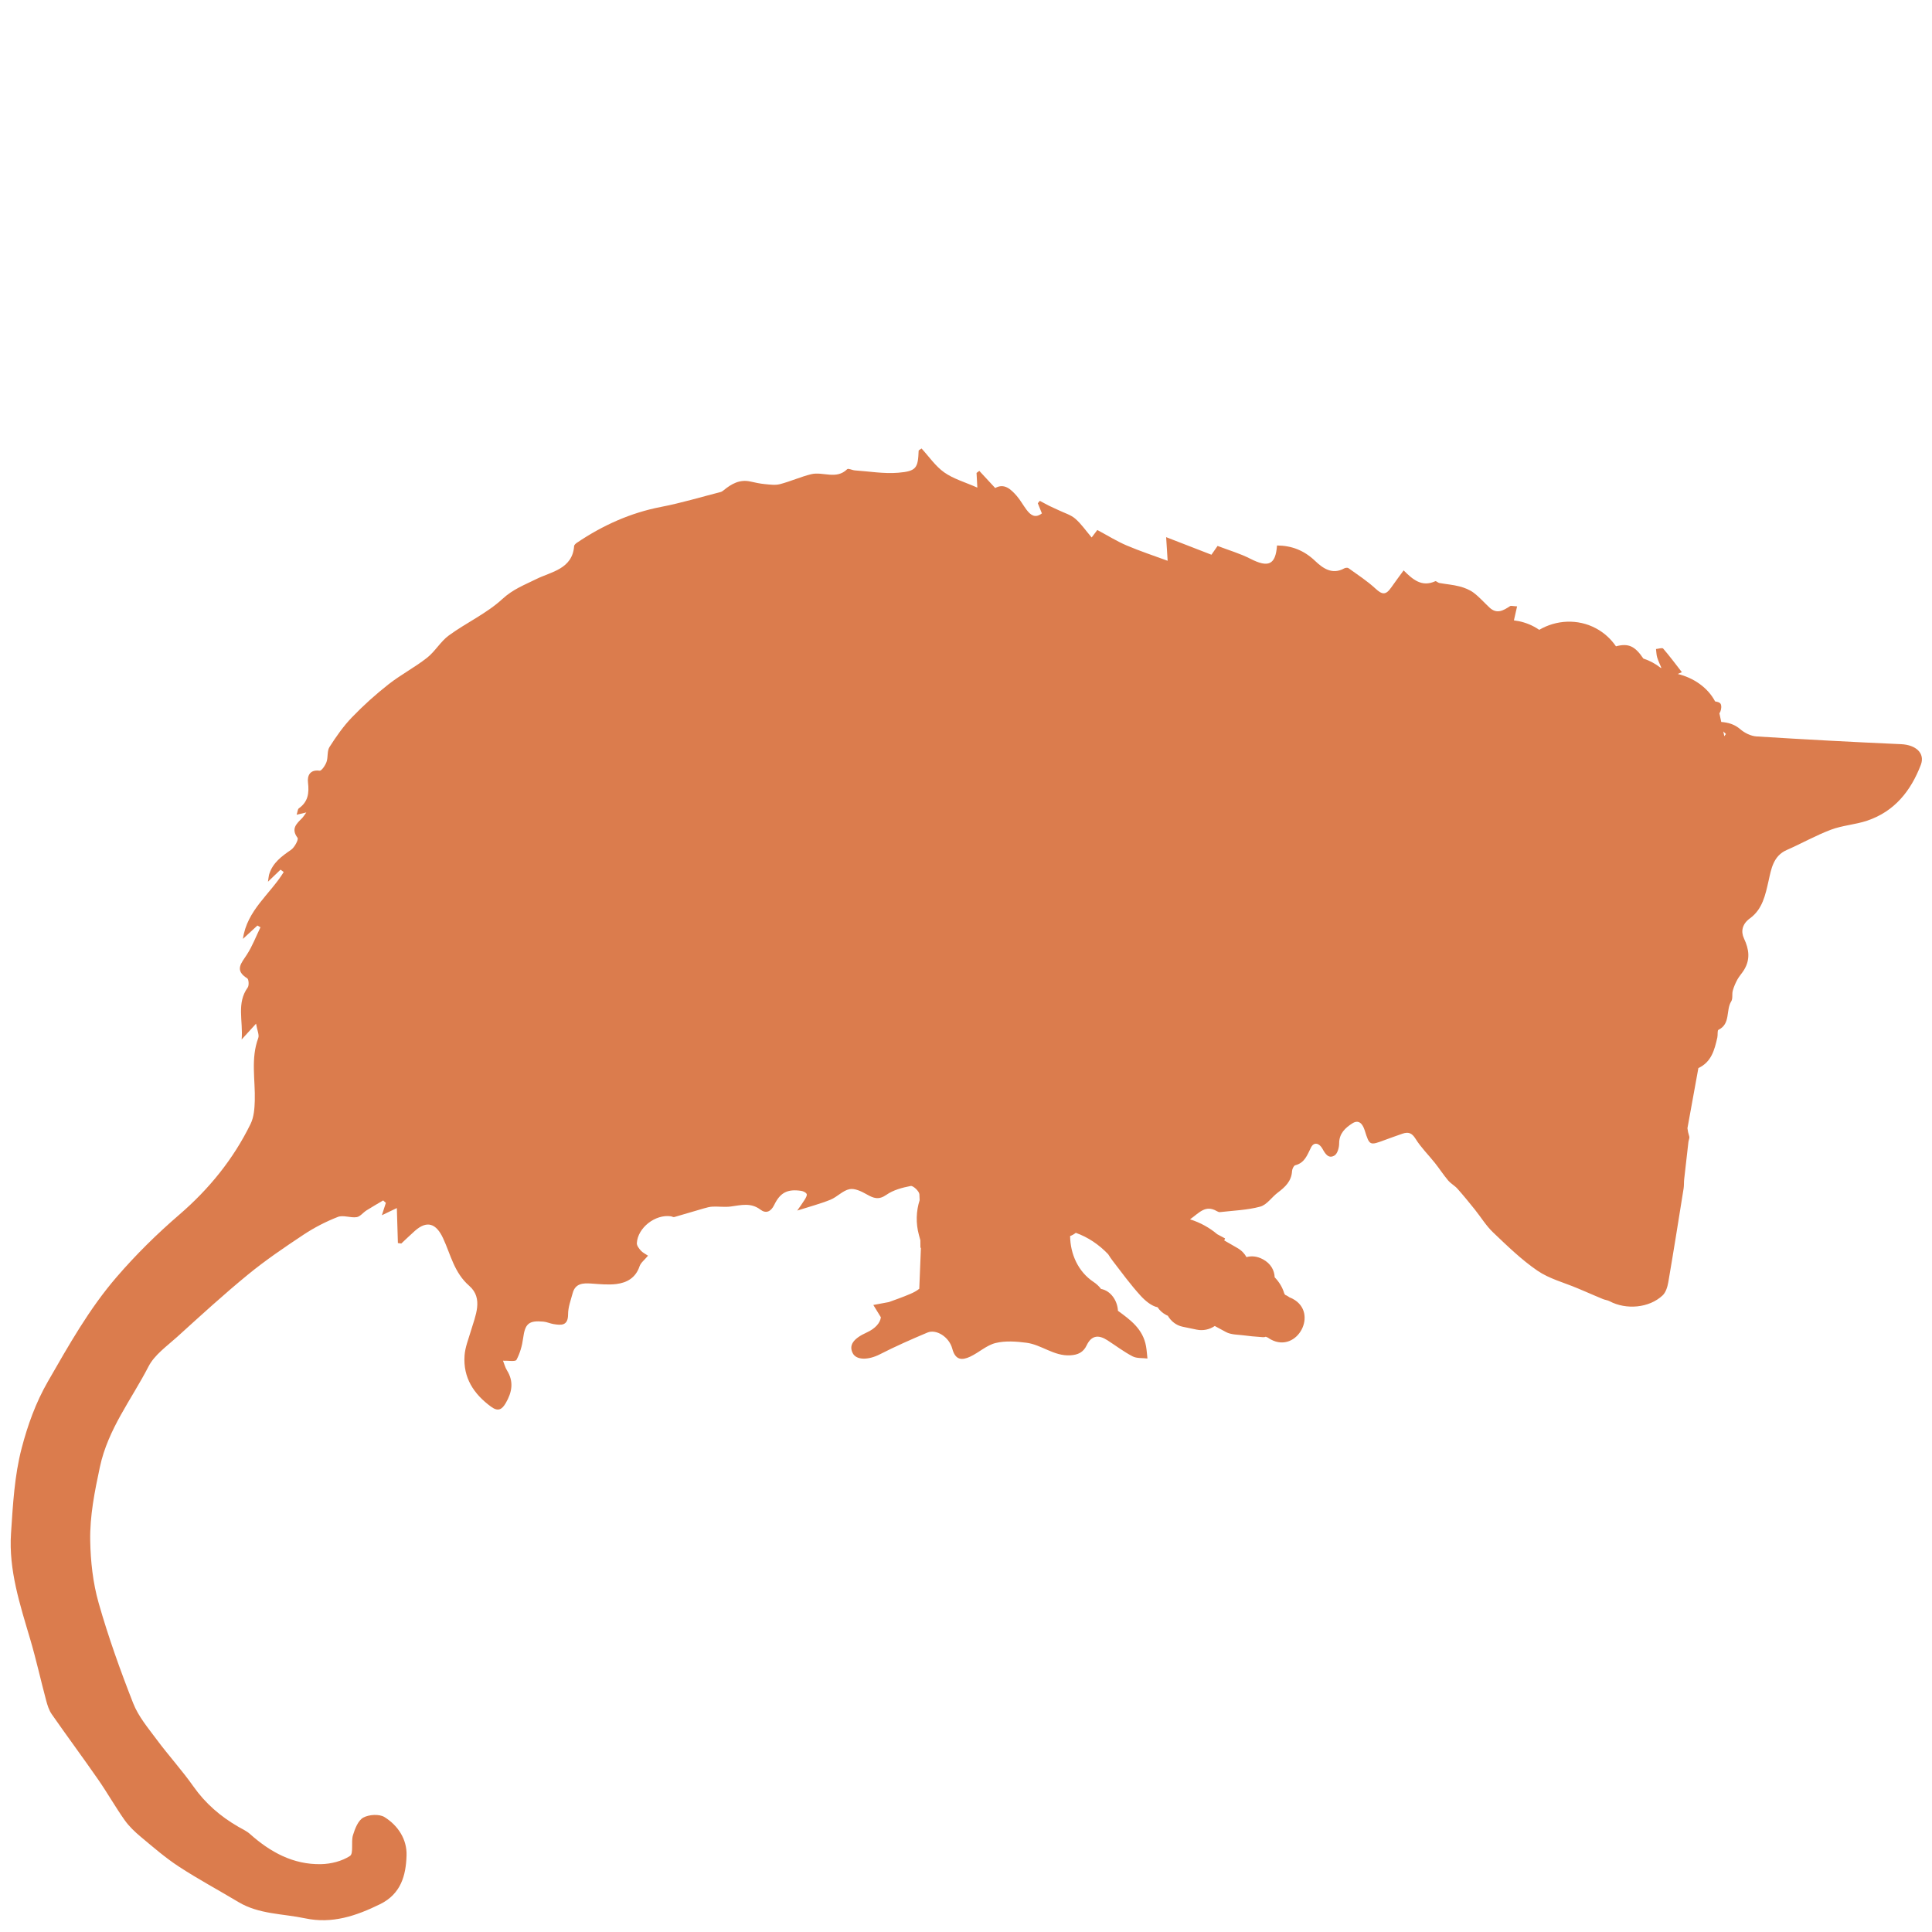
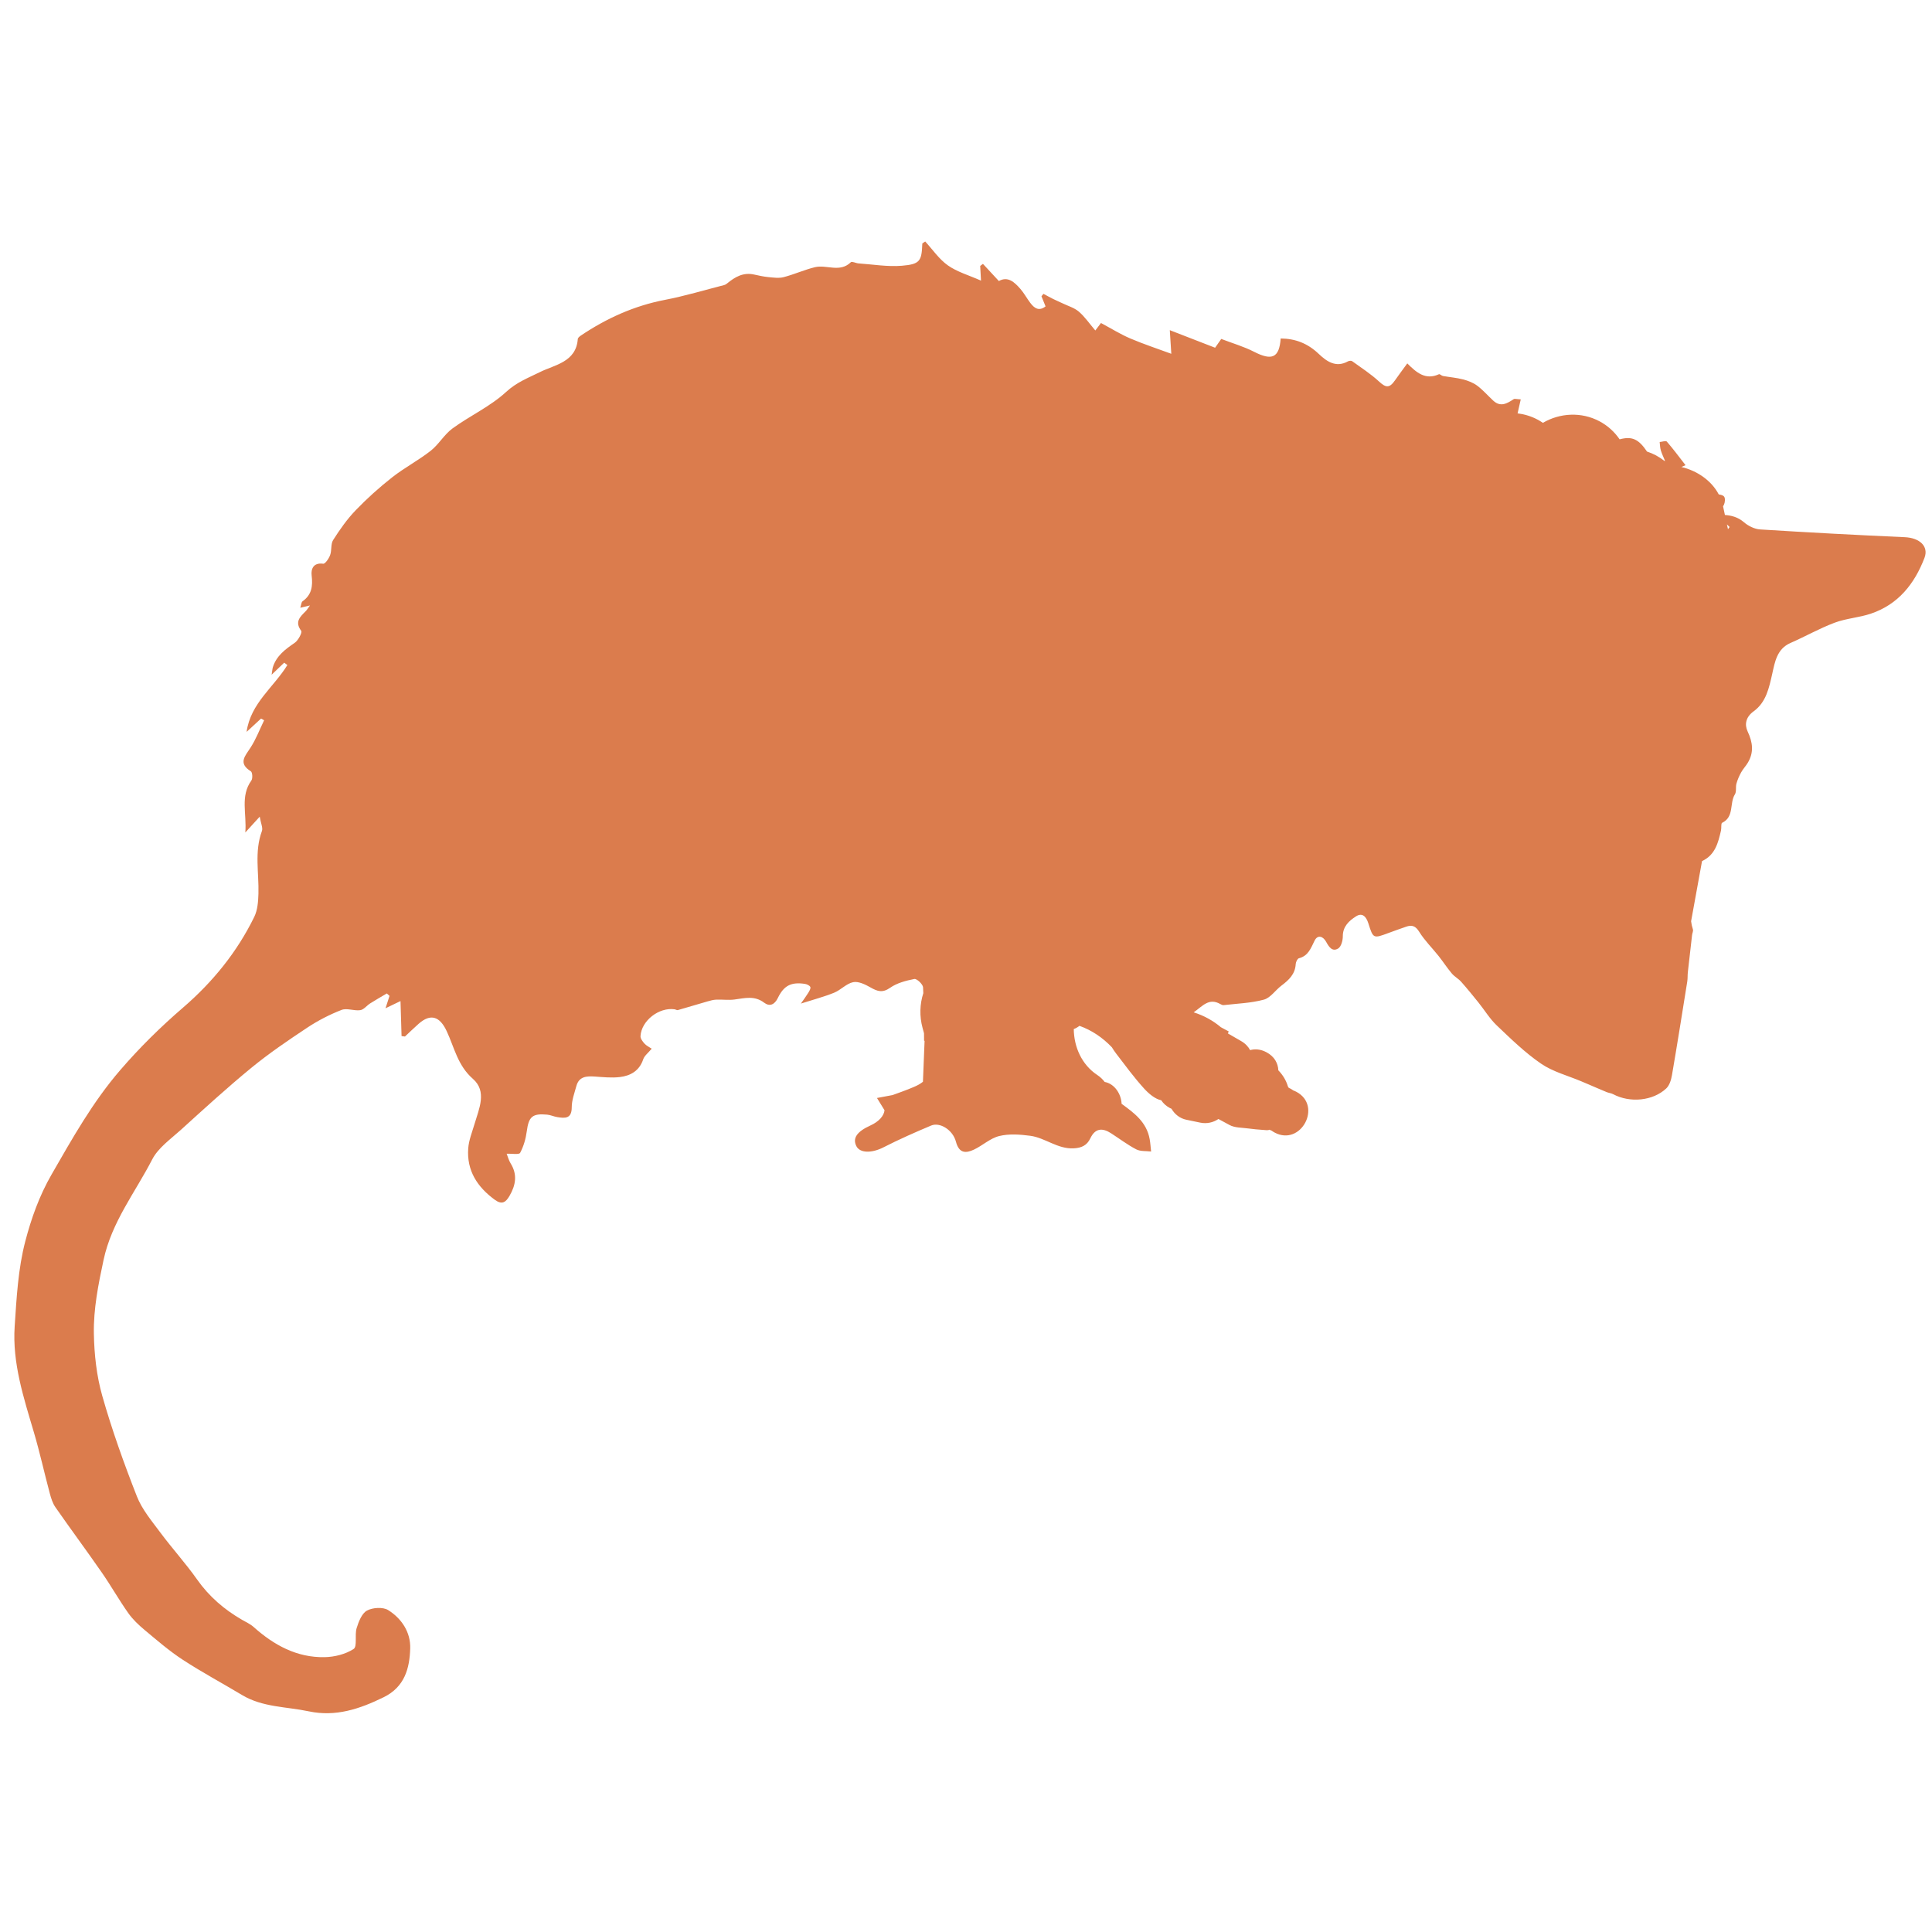
<svg xmlns="http://www.w3.org/2000/svg" version="1.1" id="Capa_1" x="0px" y="0px" width="600" height="600" viewBox="0 0 600 600" xml:space="preserve">
  <defs id="defs128" />
-   <g id="g93" transform="translate(3.313571,71.03587)" style="fill:#db7c4d;fill-opacity:1">
+   <g id="g93" transform="translate(4.449809,6.752627)" style="fill:#db7c4d;fill-opacity:1">
    <g id="g91" style="fill:#db7c4d;fill-opacity:1">
      <path d="m 587.084,160.075 c -14.978,-0.661 -29.947,-1.465 -44.908,-2.407 -1.734,-0.11 -3.681,-1.073 -5.022,-2.232 -1.824,-1.571 -3.815,-2.101 -5.916,-2.26 -0.192,-0.894 -0.384,-1.787 -0.575,-2.685 0.102,-0.175 0.208,-0.351 0.293,-0.535 0.331,-0.734 0.429,-2.023 0,-2.525 -0.33,-0.392 -0.971,-0.518 -1.628,-0.637 -2.297,-4.361 -6.756,-7.356 -11.607,-8.523 0.396,-0.171 0.82,-0.351 1.289,-0.555 -2.007,-2.579 -3.822,-5.035 -5.817,-7.332 -0.294,-0.338 -1.461,0.074 -2.22,0.139 0.114,0.874 0.114,1.779 0.367,2.611 0.339,1.122 0.869,2.183 1.317,3.272 -0.09,-0.02 -0.184,-0.041 -0.273,-0.065 -0.787,-0.616 -1.636,-1.179 -2.541,-1.665 -0.906,-0.486 -1.841,-0.877 -2.791,-1.188 -2.591,-3.815 -4.562,-4.851 -8.511,-3.803 -1.562,-2.276 -3.656,-4.219 -6.223,-5.589 -5.663,-3.027 -12.366,-2.611 -17.609,0.469 -0.518,-0.355 -1.061,-0.686 -1.627,-0.992 -1.987,-1.061 -4.101,-1.693 -6.234,-1.946 0.31,-1.371 0.632,-2.799 0.987,-4.354 -1.322,-0.057 -1.897,-0.265 -2.203,-0.062 -2.053,1.355 -4.076,2.562 -6.345,0.457 -1.66,-1.538 -3.158,-3.28 -4.957,-4.631 -1.249,-0.934 -2.832,-1.55 -4.361,-1.95 -2.053,-0.534 -4.199,-0.697 -6.292,-1.073 -0.444,-0.078 -0.975,-0.669 -1.244,-0.547 -4.174,1.914 -6.989,-0.502 -9.837,-3.362 -1.392,1.909 -2.648,3.574 -3.839,5.288 -1.702,2.448 -2.812,2.297 -4.909,0.359 -2.558,-2.366 -5.536,-4.288 -8.376,-6.34 -0.285,-0.208 -0.971,-0.131 -1.33,0.069 -3.758,2.084 -6.683,-0.082 -9.045,-2.33 -3.423,-3.256 -7.234,-4.749 -11.82,-4.786 -0.444,6.034 -2.705,6.981 -8.294,4.117 -3.146,-1.612 -6.61,-2.611 -10.164,-3.974 -0.432,0.616 -0.95,1.359 -1.909,2.73 -4.435,-1.722 -9.009,-3.493 -14.067,-5.455 0.171,2.729 0.338,5.341 0.465,7.336 -4.271,-1.575 -8.589,-2.991 -12.75,-4.766 -3.023,-1.289 -5.843,-3.056 -9.09,-4.794 -0.127,0.167 -0.719,0.951 -1.759,2.321 -1.819,-2.13 -3.248,-4.243 -5.108,-5.847 -1.396,-1.199 -3.346,-1.758 -5.059,-2.583 -0.968,-0.469 -1.967,-0.877 -2.93,-1.354 -1.016,-0.506 -2.004,-1.061 -3.003,-1.595 -0.208,0.249 -0.416,0.498 -0.624,0.75 0.403,1 0.812,2.003 1.272,3.15 -2.093,1.62 -3.509,0.526 -4.732,-1.077 -1.077,-1.408 -1.918,-3.011 -3.076,-4.341 -1.845,-2.113 -3.881,-4.031 -6.695,-2.46 -1.812,-1.95 -3.375,-3.639 -4.938,-5.325 -0.285,0.212 -0.571,0.429 -0.856,0.641 0.062,1.106 0.118,2.211 0.249,4.558 -3.876,-1.718 -7.442,-2.713 -10.286,-4.729 -2.742,-1.938 -4.741,-4.928 -7.042,-7.425 -0.555,0.408 -0.894,0.534 -0.901,0.677 -0.196,5.381 -0.698,6.389 -6.345,6.858 -4.439,0.367 -8.976,-0.42 -13.464,-0.73 -0.82,-0.057 -2.04,-0.706 -2.375,-0.375 -3.403,3.354 -7.548,0.673 -11.183,1.558 -3.285,0.804 -6.418,2.236 -9.694,3.089 -1.473,0.383 -3.149,0.135 -4.712,-0.012 -1.514,-0.143 -3.015,-0.478 -4.504,-0.808 -3.329,-0.734 -5.896,0.759 -8.315,2.746 -0.273,0.224 -0.6,0.44 -0.934,0.526 -6.137,1.571 -12.22,3.411 -18.425,4.606 -9.551,1.84 -18.136,5.728 -26.132,11.109 -0.38,0.257 -0.881,0.682 -0.91,1.061 -0.518,7.161 -7.226,8.005 -11.665,10.212 -3.753,1.864 -7.299,3.166 -10.612,6.222 -4.872,4.488 -11.191,7.36 -16.614,11.31 -2.583,1.881 -4.268,4.969 -6.797,6.956 -3.807,2.987 -8.172,5.263 -11.979,8.254 -4.002,3.146 -7.821,6.585 -11.351,10.253 -2.652,2.758 -4.892,5.969 -6.957,9.204 -0.792,1.24 -0.392,3.187 -0.93,4.664 -0.388,1.069 -1.546,2.778 -2.158,2.693 -3.089,-0.424 -3.823,1.689 -3.59,3.635 0.392,3.313 0.049,6.006 -2.836,8.046 -0.367,0.261 -0.375,1.028 -0.689,1.991 1.089,-0.257 1.783,-0.42 3.007,-0.71 -0.653,0.886 -0.934,1.379 -1.318,1.771 -1.722,1.734 -3.513,3.276 -1.407,6.108 0.379,0.51 -0.922,2.974 -2.007,3.721 -2.917,1.999 -5.663,4.002 -6.785,7.544 -0.159,0.502 -0.18,1.048 -0.396,2.366 1.697,-1.624 2.799,-2.685 3.905,-3.741 0.331,0.245 0.657,0.494 0.987,0.738 -4.19,6.854 -11.436,11.869 -12.66,20.755 l 4.492,-4.142 c 0.318,0.18 0.632,0.359 0.951,0.539 -1.387,2.848 -2.518,5.863 -4.231,8.503 -1.718,2.644 -3.921,4.843 0.118,7.352 0.485,0.302 0.604,2.224 0.147,2.856 -3.501,4.863 -1.408,10.225 -1.877,16.132 1.542,-1.689 2.591,-2.839 4.472,-4.904 0.355,2.105 1.048,3.484 0.681,4.467 -2.378,6.41 -0.889,12.966 -1.077,19.458 -0.069,2.424 -0.265,5.084 -1.301,7.197 -5.349,10.946 -12.893,20.225 -22.13,28.185 -6.948,5.985 -13.436,12.37 -19.478,19.38 -8.58,9.947 -14.823,21.126 -21.31,32.383 -3.848,6.675 -6.328,13.701 -8.181,20.771 -2.236,8.531 -2.717,17.589 -3.305,26.467 -0.755,11.384 2.795,22.122 5.969,32.885 1.849,6.263 3.252,12.656 4.941,18.973 0.396,1.48 0.877,3.047 1.738,4.283 4.749,6.818 9.702,13.497 14.439,20.323 2.848,4.104 5.308,8.478 8.193,12.558 1.391,1.971 3.219,3.696 5.083,5.251 3.835,3.199 7.634,6.5 11.799,9.217 5.994,3.913 12.326,7.308 18.474,10.992 6.39,3.826 13.738,3.578 20.69,5.051 8.405,1.783 15.851,-0.743 23.28,-4.386 6.524,-3.199 8.046,-8.973 8.233,-15.149 0.155,-5.011 -2.652,-9.282 -6.838,-11.901 -1.616,-1.012 -4.831,-0.812 -6.593,0.151 -1.607,0.877 -2.587,3.435 -3.207,5.446 -0.653,2.122 0.249,5.695 -0.938,6.471 -2.509,1.637 -5.924,2.485 -8.988,2.546 -8.638,0.172 -15.757,-3.737 -22.065,-9.371 -1.048,-0.938 -2.407,-1.539 -3.644,-2.257 -5.504,-3.187 -10.179,-7.201 -13.896,-12.473 -3.562,-5.051 -7.756,-9.653 -11.448,-14.622 -2.66,-3.583 -5.675,-7.156 -7.271,-11.225 -4.019,-10.24 -7.748,-20.645 -10.751,-31.22 -1.758,-6.193 -2.489,-12.84 -2.603,-19.299 -0.139,-7.69 1.375,-15.247 3.007,-22.885 2.534,-11.836 9.825,-20.959 15.096,-31.199 1.873,-3.636 5.724,-6.324 8.898,-9.196 7.213,-6.536 14.395,-13.126 21.918,-19.291 5.5,-4.508 11.42,-8.526 17.356,-12.464 3.313,-2.195 6.928,-4.056 10.628,-5.5 1.669,-0.652 3.917,0.347 5.827,0.069 1.102,-0.159 2.015,-1.428 3.072,-2.097 1.702,-1.077 3.452,-2.069 5.178,-3.097 0.277,0.253 0.559,0.506 0.836,0.759 -0.416,1.289 -0.833,2.574 -1.24,3.843 1.644,-0.787 3.125,-1.497 4.651,-2.231 0.139,4.545 0.233,7.711 0.327,10.873 0.351,0.045 0.706,0.094 1.057,0.139 1.404,-1.31 2.783,-2.656 4.219,-3.929 3.774,-3.346 6.61,-2.302 8.739,2.252 2.371,5.063 3.411,10.686 8.131,14.807 4.476,3.908 1.918,9.29 0.498,14.088 -0.739,2.493 -1.758,4.994 -1.942,7.54 -0.494,6.891 2.824,11.975 8.258,15.94 2.179,1.591 3.374,0.845 4.549,-1.175 1.946,-3.346 2.538,-6.643 0.363,-10.131 -0.555,-0.89 -0.816,-1.958 -1.232,-2.999 1.566,-0.065 3.847,0.359 4.182,-0.265 1.094,-2.032 1.763,-4.402 2.069,-6.716 0.596,-4.492 1.713,-5.59 6.32,-5.153 1.053,0.098 2.064,0.588 3.121,0.759 2.416,0.392 4.517,0.583 4.521,-3.052 0,-2.195 0.844,-4.406 1.432,-6.577 0.812,-2.994 3.146,-3.133 5.704,-2.962 2.599,0.176 5.243,0.465 7.801,0.159 3.333,-0.4 6.055,-1.93 7.254,-5.5 0.383,-1.139 1.571,-2.012 2.636,-3.305 -0.804,-0.551 -1.652,-0.938 -2.228,-1.579 -0.58,-0.648 -1.286,-1.562 -1.245,-2.321 0.273,-4.798 5.732,-9.029 10.567,-8.34 0.351,0.049 0.738,0.326 1.032,0.245 3.097,-0.877 6.173,-1.824 9.266,-2.709 0.877,-0.253 1.787,-0.498 2.688,-0.535 1.873,-0.073 3.782,0.204 5.623,-0.036 3.178,-0.42 6.226,-1.294 9.216,0.979 1.661,1.261 3.219,0.697 4.264,-1.461 1.885,-3.9 4.174,-4.998 8.384,-4.378 0.628,0.094 1.485,0.489 1.702,0.979 0.188,0.424 -0.294,1.24 -0.632,1.787 -0.698,1.13 -1.498,2.194 -2.301,3.354 3.88,-1.24 7.185,-2.098 10.318,-3.37 2.081,-0.845 3.811,-2.844 5.912,-3.276 1.624,-0.335 3.737,0.693 5.349,1.611 2.134,1.216 3.721,1.82 6.12,0.139 2.13,-1.497 4.929,-2.231 7.54,-2.741 0.747,-0.147 2.644,1.619 2.701,2.587 0.037,0.607 0.049,1.216 0.078,1.823 -1.089,3.383 -1.228,7.115 -0.237,10.763 0.151,0.56 0.306,1.118 0.457,1.682 0.004,0.767 0.008,1.538 0.016,2.301 0.049,0.024 0.106,0.049 0.159,0.073 -0.171,4.231 -0.343,8.458 -0.51,12.689 -0.792,0.665 -1.799,1.175 -2.746,1.583 -2.521,1.093 -5.141,1.971 -6.687,2.55 -2.276,0.429 -3.558,0.669 -4.839,0.905 0.6,0.979 1.204,1.959 2.346,3.815 -0.188,1.733 -1.747,3.524 -4.362,4.712 -4.304,1.95 -5.614,4.011 -4.378,6.442 1.139,2.24 4.876,2.162 8.385,0.371 4.834,-2.468 9.816,-4.671 14.823,-6.776 2.705,-1.139 6.728,1.313 7.711,5.022 0.951,3.59 3.007,3.664 5.589,2.448 2.697,-1.273 5.067,-3.538 7.858,-4.219 3.04,-0.743 6.446,-0.494 9.616,-0.078 4.655,0.616 8.479,4.17 13.529,3.9 2.481,-0.13 4.121,-0.958 5.137,-3.101 1.514,-3.187 3.75,-3.312 6.435,-1.583 2.607,1.677 5.092,3.578 7.829,5.002 1.302,0.678 3.064,0.474 4.615,0.669 -0.144,-1.272 -0.217,-2.558 -0.441,-3.818 -0.958,-5.369 -4.854,-8.168 -8.723,-11 -0.127,-3.039 -2.158,-6.218 -5.255,-6.789 -0.616,-0.82 -1.392,-1.555 -2.297,-2.154 -4.831,-3.198 -7.234,-8.698 -7.304,-14.264 0.641,-0.236 1.232,-0.587 1.771,-1.004 3.778,1.347 7.165,3.623 10.054,6.646 0.452,0.723 0.873,1.359 1.334,1.963 2.823,3.68 5.573,7.441 8.687,10.869 1.407,1.55 3.41,3.272 5.324,3.635 0.6,0.931 1.473,1.763 2.685,2.412 0.167,0.089 0.33,0.15 0.498,0.228 0.971,1.686 2.591,2.991 4.594,3.407 1.444,0.302 2.893,0.6 4.341,0.901 2.016,0.421 4.039,-0.04 5.639,-1.13 1.146,0.596 2.289,1.216 3.428,1.853 1.644,0.918 3.884,0.808 5.858,1.089 1.522,0.217 3.056,0.339 4.59,0.449 0.649,0.045 1.481,0.204 1.954,-0.062 0.233,0.114 0.466,0.213 0.698,0.298 0.285,0.204 0.588,0.404 0.926,0.584 8.16,4.357 14.917,-8.295 6.761,-12.652 -0.33,-0.176 -0.661,-0.318 -0.983,-0.44 -0.281,-0.204 -0.579,-0.4 -0.914,-0.575 -0.163,-0.086 -0.326,-0.159 -0.485,-0.229 -0.081,-0.144 -0.163,-0.286 -0.253,-0.425 -0.547,-1.86 -1.555,-3.545 -2.974,-5.006 -0.09,-2.162 -1.184,-4.276 -3.681,-5.61 -1.812,-0.967 -3.554,-1.093 -5.08,-0.661 -0.579,-1.081 -1.488,-2.06 -2.803,-2.819 -1.366,-0.791 -2.737,-1.578 -4.104,-2.37 l 0.258,-0.62 -2.424,-1.298 c -2.428,-2.044 -5.255,-3.618 -8.458,-4.63 2.848,-1.991 4.741,-4.606 8.303,-2.555 0.302,0.176 0.689,0.351 1.016,0.314 4.183,-0.49 8.467,-0.616 12.489,-1.705 2.057,-0.56 3.574,-2.946 5.451,-4.358 2.289,-1.722 4.251,-3.541 4.427,-6.675 0.036,-0.645 0.522,-1.692 0.991,-1.812 2.941,-0.746 3.704,-3.137 4.876,-5.479 0.979,-1.962 2.655,-1.321 3.573,0.352 0.878,1.595 1.901,3.211 3.75,2.089 0.926,-0.563 1.444,-2.469 1.437,-3.762 -0.013,-3.093 1.954,-4.847 4.088,-6.21 2.027,-1.297 3.215,0.155 3.855,2.191 1.497,4.745 1.534,4.725 6.267,2.962 1.804,-0.673 3.623,-1.305 5.438,-1.942 1.808,-0.632 2.934,-0.273 4.085,1.583 1.672,2.697 4.002,4.978 5.993,7.482 1.416,1.783 2.656,3.709 4.121,5.447 0.819,0.979 2.04,1.611 2.893,2.57 1.86,2.089 3.623,4.264 5.377,6.442 1.909,2.374 3.513,5.06 5.7,7.136 4.394,4.178 8.796,8.479 13.77,11.881 3.681,2.518 8.278,3.696 12.465,5.468 0.738,0.313 1.477,0.624 2.215,0.938 1.89,0.808 3.774,1.632 5.676,2.415 0.652,0.27 1.403,0.322 2.016,0.648 5.173,2.758 12.321,2.13 16.491,-1.791 0.999,-0.938 1.521,-2.652 1.767,-4.092 1.665,-9.698 3.207,-19.421 4.762,-29.136 0.146,-0.93 0.069,-1.893 0.171,-2.831 0.42,-3.864 0.869,-7.728 1.318,-11.587 0.069,-0.592 0.42,-1.249 0.257,-1.747 -0.281,-0.849 -0.457,-1.693 -0.559,-2.529 1.13,-6.226 2.264,-12.452 3.395,-18.678 4.079,-1.893 5.01,-5.671 5.891,-9.506 0.184,-0.804 -0.053,-2.187 0.352,-2.383 3.827,-1.861 2.231,-6.083 3.966,-8.841 0.542,-0.861 0.175,-2.24 0.473,-3.317 0.339,-1.22 0.861,-2.411 1.474,-3.521 0.575,-1.044 1.432,-1.93 2.048,-2.954 1.95,-3.244 1.555,-6.345 -0.041,-9.739 -1.004,-2.142 -0.6,-4.467 1.853,-6.242 3.904,-2.832 4.79,-7.242 5.81,-11.763 0.792,-3.513 1.42,-7.629 5.618,-9.461 4.619,-2.02 9.037,-4.541 13.741,-6.308 3.587,-1.347 7.581,-1.571 11.229,-2.799 8.503,-2.86 13.578,-9.249 16.679,-17.356 1.346,-3.587 -1.523,-6.199 -6.141,-6.402 z m -54.896,-2.473 c -0.106,-0.494 -0.212,-0.987 -0.318,-1.485 0.27,0.261 0.539,0.526 0.816,0.795 -0.172,0.229 -0.335,0.458 -0.498,0.69 z" id="path89" style="fill:#db7c4d;fill-opacity:1" />
    </g>
  </g>
  <g id="g95" transform="translate(-0.00328631,-68.243)">
</g>
  <g id="g97" transform="translate(-0.00328631,-68.243)">
</g>
  <g id="g99" transform="translate(-0.00328631,-68.243)">
</g>
  <g id="g101" transform="translate(-0.00328631,-68.243)">
</g>
  <g id="g103" transform="translate(-0.00328631,-68.243)">
</g>
  <g id="g105" transform="translate(-0.00328631,-68.243)">
</g>
  <g id="g107" transform="translate(-0.00328631,-68.243)">
</g>
  <g id="g109" transform="translate(-0.00328631,-68.243)">
</g>
  <g id="g111" transform="translate(-0.00328631,-68.243)">
</g>
  <g id="g113" transform="translate(-0.00328631,-68.243)">
</g>
  <g id="g115" transform="translate(-0.00328631,-68.243)">
</g>
  <g id="g117" transform="translate(-0.00328631,-68.243)">
</g>
  <g id="g119" transform="translate(-0.00328631,-68.243)">
</g>
  <g id="g121" transform="translate(-0.00328631,-68.243)">
</g>
  <g id="g123" transform="translate(-0.00328631,-68.243)">
</g>
</svg>
